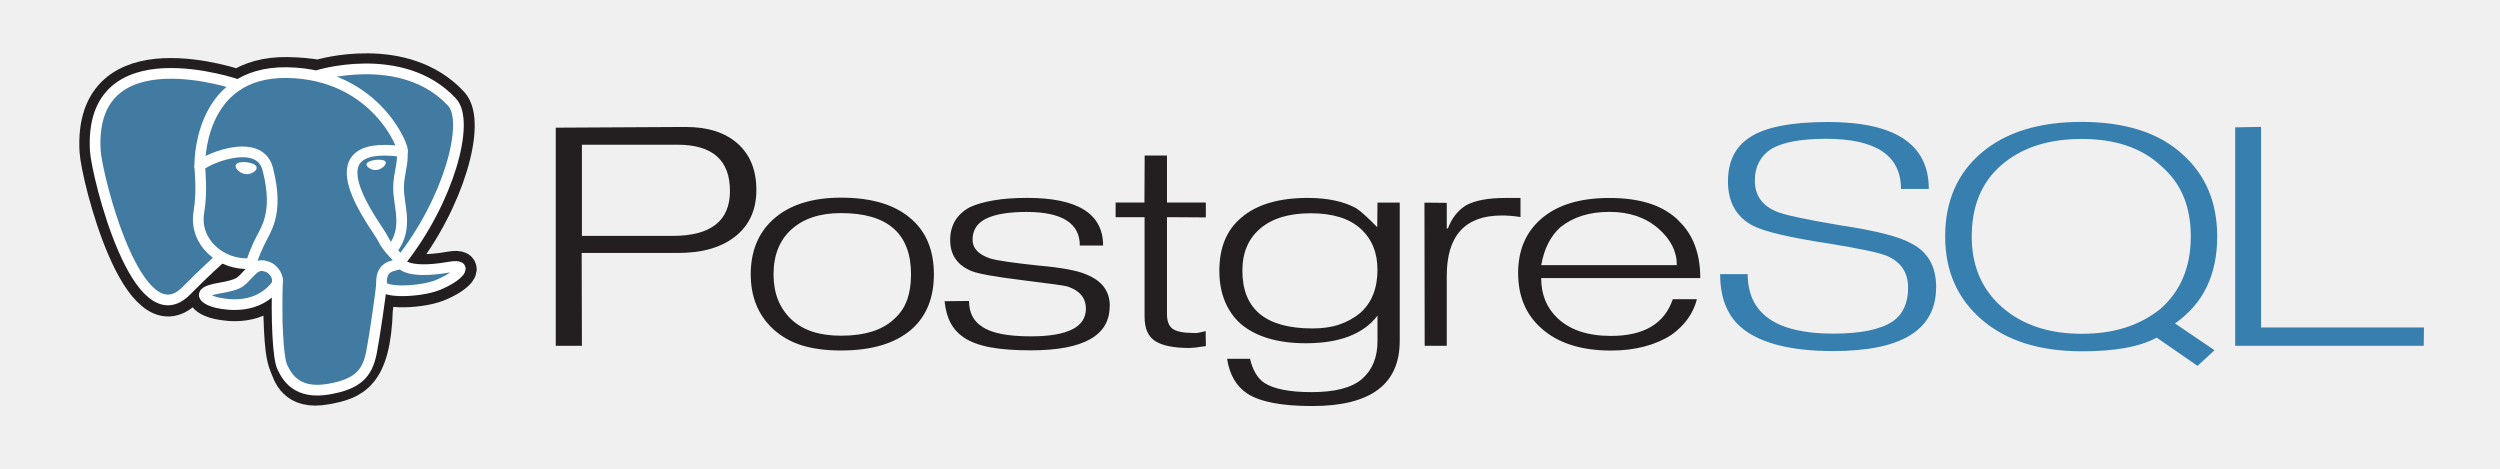
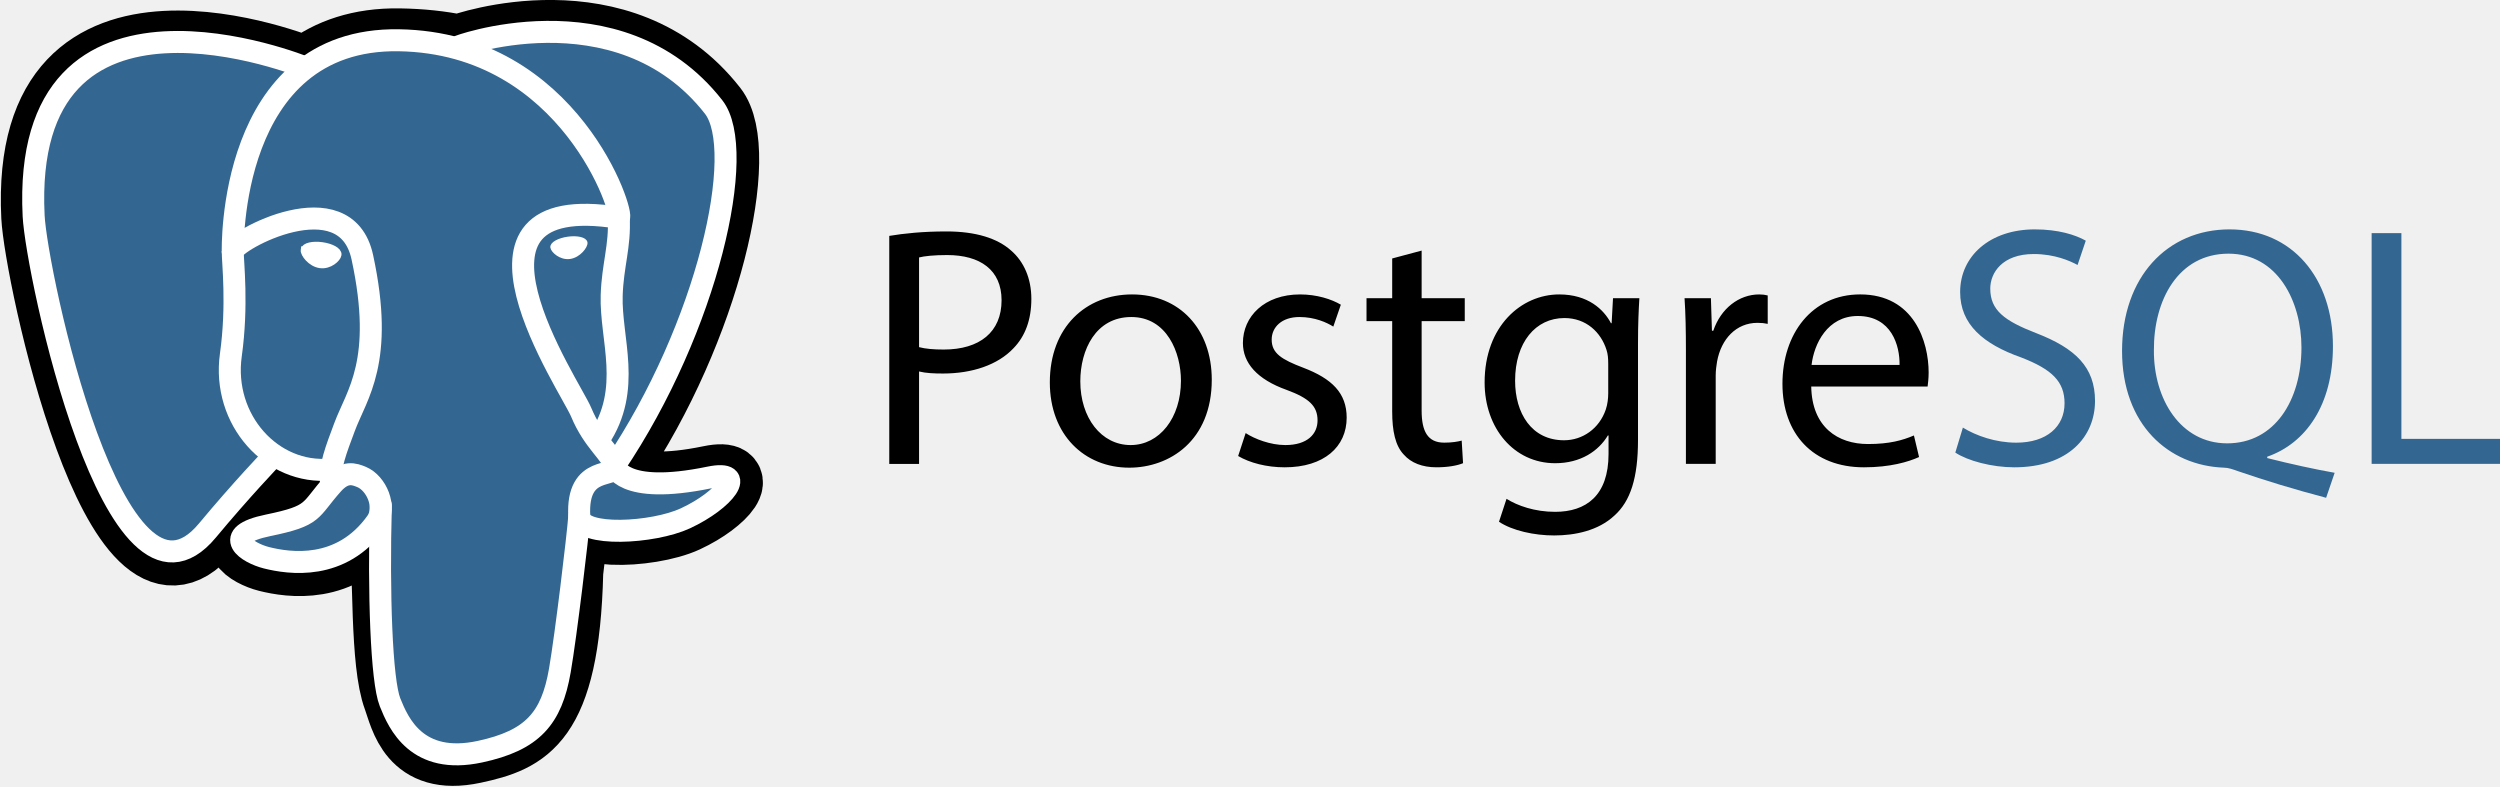
- <svg xmlns="http://www.w3.org/2000/svg" width="320" height="60">
-   <style>.B{stroke-width:1.369}.C{stroke:#fff}.D{stroke-linecap:round}.E{stroke-linejoin:round}</style>
-   <path d="M86.088 30.193H74.484v-11.67h12.234c4.478 0 6.717 1.975 6.717 5.926 0 3.83-2.45 5.746-7.347 5.746m8.34-11.808c-1.6-1.424-3.815-2.136-6.674-2.136l-16.618.092v27.92h3.348l-.03-11.886H86.82c3.1 0 5.542-.712 7.323-2.136s2.672-3.4 2.672-5.927-.795-4.502-2.385-5.927zM116.1 38.4a5.72 5.72 0 0 1-1.589 2.375c-1.5 1.464-3.788 2.195-6.866 2.195-2.78 0-4.912-.7-6.4-2.134s-2.233-3.327-2.233-5.713c0-1.242.195-2.345.584-3.307s.954-1.774 1.694-2.436c1.54-1.403 3.658-2.105 6.356-2.105 5.976 0 8.965 2.616 8.965 7.848 0 1.243-.17 2.335-.5 3.277m.607-10.3c-2.04-1.86-5.06-2.8-9.062-2.8-3.78 0-6.702.95-8.762 2.85-1.86 1.72-2.8 4.04-2.8 6.962 0 2.9.96 5.24 2.88 7.02 1.06.96 2.295 1.656 3.706 2.086s3.066.645 4.966.645c3.98 0 7-.92 9.092-2.76 1.86-1.68 2.8-4 2.8-6.992 0-3-.94-5.34-2.82-7.022zm25.318 11.107c0 3.758-3.367 5.637-10.1 5.637-2.058 0-3.792-.13-5.2-.392s-2.553-.695-3.432-1.298a5.02 5.02 0 0 1-1.619-1.8c-.4-.74-.66-1.67-.78-2.8l3.133-.03c0 1.48.548 2.568 1.645 3.268 1.177.84 3.26 1.26 6.253 1.26 4.706 0 7.06-1.18 7.06-3.538 0-1.38-.8-2.328-2.368-2.85-.32-.1-2.223-.365-5.7-.794s-5.66-.815-6.518-1.155c-1.858-.74-2.787-2.07-2.787-3.988 0-1.88.83-3.28 2.5-4.198.82-.38 1.845-.674 3.076-.885s2.656-.315 4.276-.315c6.482 0 9.723 2.034 9.723 6.1h-2.98c0-2.86-2.28-4.3-6.835-4.3-2.318 0-4.047.3-5.186.87s-1.708 1.47-1.708 2.67c0 1.12.77 1.93 2.308 2.43.9.26 2.968.56 6.206.9 2.898.26 4.887.63 5.966 1.1 2.06.8 3.088 2.16 3.088 4.077zm12.306 5.093l-1.275.18-.795.06c-2.04 0-3.5-.295-4.413-.887s-1.353-1.627-1.353-3.1V27.798H142.8v-1.874h3.687l.03-6.02h2.856v6.02h4.974v1.904l-4.974-.03v12.397c0 .923.245 1.56.735 1.9s1.364.526 2.624.526c.18.02.38.014.6-.02a10.55 10.55 0 0 0 .99-.226l.03 1.9zm19.755-4.23c-.78.64-1.668 1.128-2.667 1.47s-2.148.5-3.446.5c-5.974 0-8.96-2.467-8.96-7.4 0-2.297.764-4.095 2.293-5.394s3.68-1.948 6.458-1.948c2.797 0 4.92.655 6.368 1.963s2.173 3.062 2.173 5.26c0 2.397-.74 4.245-2.218 5.543m5.075-14.135h-2.856l-.03 3.15c-1.26-1.28-2.16-2.087-2.7-2.427-1.6-.88-3.668-1.318-6.207-1.318-3.718 0-6.558.85-8.516 2.548-1.86 1.56-2.788 3.817-2.788 6.774 0 1.46.235 2.762.705 3.9s1.156 2.123 2.057 2.922c1.962 1.638 4.735 2.458 8.32 2.458 4.304 0 7.357-1.177 9.16-3.532v3.26c0 2.08-.655 3.688-1.964 4.828s-3.463 1.7-6.462 1.7c-2.82 0-4.828-.4-6.027-1.164-.9-.597-1.52-1.632-1.86-3.105h-2.94c.32 2.057 1.2 3.545 2.6 4.463 1.64 1.058 4.4 1.587 8.3 1.587 7.46 0 11.2-2.773 11.2-8.32V25.937zm15.45 1.853c-.86-.14-1.658-.2-2.396-.2-4.695 0-7.042 2.575-7.042 7.723v8.954h-2.826l-.03-18.322 2.857.028v3.27h.15c.48-1.288 1.24-2.265 2.278-2.93 1.138-.644 2.836-.966 5.094-.966h1.917v2.46zm2.657 6.158c.36-2.082 1.17-3.694 2.427-4.836.82-.66 1.75-1.157 2.788-1.487s2.2-.496 3.508-.496c2.538 0 4.6.696 6.22 2.088s2.412 2.97 2.412 4.73H197.28m17.633-5.652c-1-1.003-2.24-1.744-3.72-2.226s-3.2-.722-5.2-.722c-3.7 0-6.57.86-8.612 2.58s-3.06 4.06-3.06 7.022.98 5.3 2.94 7.05c2.12 1.92 5.1 2.88 8.968 2.88 1.54 0 2.963-.175 4.273-.523s2.455-.842 3.434-1.48c1.72-1.235 2.808-2.76 3.27-4.57h-3.088c-1.06 3.133-3.697 4.7-7.914 4.7-2.978 0-5.267-.766-6.865-2.298-1.38-1.313-2.068-3.014-2.068-5.104h20.363c0-3.108-.9-5.545-2.73-7.3z" fill="#231f20" />
-   <path d="M247.82 36.776c0 5.44-4.387 8.16-13.162 8.16-5.257 0-9.095-.937-11.513-2.8-1.98-1.54-2.968-3.888-2.968-7.048h3.532c0 5.078 3.65 7.617 10.948 7.617 3.5 0 6.03-.52 7.6-1.558 1.32-.918 1.98-2.357 1.98-4.314 0-1.938-.9-3.296-2.7-4.076-1.02-.42-3.5-.95-7.47-1.588-4.98-.76-8.208-1.518-9.688-2.277-2.14-1.12-3.2-3.017-3.2-5.694 0-2.497.9-4.355 2.73-5.574 1.96-1.338 5.32-2.008 10.078-2.008 8.6 0 12.9 2.856 12.9 8.568h-3.563c0-4.28-3.193-6.418-9.578-6.418-3.203 0-5.545.43-7.026 1.3-1.402.92-2.1 2.27-2.1 4.05 0 1.86.9 3.17 2.7 3.93.96.44 3.78 1.05 8.46 1.83 4.4.66 7.37 1.43 8.9 2.3 2.1 1.08 3.15 2.95 3.15 5.6zm28.7 2.776c-1.32 1.057-2.812 1.85-4.473 2.38s-3.523.793-5.584.793c-4.204 0-7.6-1.133-10.194-3.398s-3.887-5.284-3.887-9.057c0-3.932 1.285-6.996 3.857-9.192s5.98-3.293 10.223-3.293c4.303 0 7.686 1.148 10.148 3.443 1.3 1.12 2.26 2.426 2.882 3.923s.93 3.204.93 5.12c0 3.912-1.302 7.006-3.904 9.28m1.878 1.852c1.84-1.298 3.202-2.87 4.083-4.718s1.322-3.98 1.322-6.398c0-4.335-1.44-7.8-4.32-10.428-1.54-1.438-3.4-2.507-5.58-3.206s-4.67-1.05-7.47-1.05c-5.44 0-9.7 1.32-12.8 3.955s-4.65 6.212-4.65 10.727c0 4.394 1.564 7.94 4.693 10.636s7.403 4.045 12.82 4.045c2.12 0 3.968-.143 5.547-.43s2.92-.727 4.02-1.32l5.218 3.617 2.18-2.002-5.053-3.427zm31.85 2.857H286.1V16.3l3.318-.06v25.677h20.848l-.03 2.334z" fill="#367faf" />
-   <path d="M48.237 39.567c.336-2.37.235-2.718 2.318-2.334l.53.04c1.602.062 3.697-.218 4.928-.703 2.65-1.042 4.22-2.782 1.608-2.325-5.96 1.042-6.37-.67-6.37-.67 6.293-7.915 8.924-17.963 6.654-20.423C51.7 6.445 40.99 9.617 40.8 9.7l-.057.01c-1.178-.207-2.496-.33-3.976-.35-2.697-.038-4.743.6-6.296 1.597 0 0-19.126-6.68-18.236 8.4.19 3.208 5.425 24.273 11.668 17.91 2.282-2.327 4.488-4.294 4.488-4.294a6.6 6.6 0 0 0 3.781.818l.106-.077c-.033.29-.02.57.043.906-1.608 1.523-1.136 1.79-4.352 2.352-3.253.568-1.342 1.58-.094 1.845 1.513.32 5.013.775 7.378-2.03l-.094.32c.63.428.588 3.075.678 4.967s.24 3.657.694 4.698.992 3.72 5.218 2.954c3.532-.642 6.233-1.565 6.48-10.155" fill="#231f20" stroke="#231f20" stroke-width="4.108" />
-   <path d="M57.62 34.244c-5.96 1.042-6.37-.67-6.37-.67 6.293-7.916 8.924-17.964 6.654-20.423C51.71 6.444 40.99 9.617 40.8 9.7l-.058.01c-1.178-.207-2.496-.33-3.977-.35-2.697-.037-4.743.6-6.295 1.597 0 0-19.127-6.68-18.237 8.4.19 3.208 5.424 24.274 11.668 17.91 2.282-2.327 4.487-4.294 4.487-4.294a6.6 6.6 0 0 0 3.781.818l.107-.077c-.033.29-.018.57.043.906-1.608 1.523-1.136 1.79-4.35 2.352-3.254.568-1.342 1.58-.094 1.845 1.513.32 5.013.775 7.378-2.03l-.094.32c.63.428 1.073 2.783 1 4.92s-.124 3.6.373 4.746.992 3.72 5.22 2.954c3.532-.642 5.363-2.304 5.617-5.078.18-1.972.59-1.68.615-3.443l.328-.834c.378-2.673.06-3.535 2.236-3.134l.53.04c1.602.062 3.698-.218 4.928-.703 2.65-1.042 4.22-2.782 1.608-2.325z" fill="#417ba2" />
-   <g fill="none" class="C B">
-     <g class="D">
-       <path d="M35.518 35.777c-.164 4.973.04 9.982.615 11.2s1.804 3.585 6.032 2.817c3.532-.642 4.817-1.884 5.374-4.626.4-2.017 1.203-7.62 1.304-8.767M30.45 10.843S11.3 4.213 12.2 19.3c.2 3.208 5.424 24.274 11.67 17.9 2.282-2.327 4.345-4.152 4.345-4.152M40.8 9.633c-.663.176 10.647-3.504 17.074 3.457 2.27 2.46-.36 12.508-6.654 20.424" class="E" />
-       <path d="M51.21 33.513s.4 1.71 6.37.668c2.612-.457 1.04 1.283-1.61 2.326-2.174.855-7.048 1.074-7.127-.107-.205-3.05 2.565-2.123 2.365-2.887-.18-.688-1.42-1.363-2.24-3.047-.715-1.47-9.81-12.742 2.522-11.068.452-.08-3.217-9.944-14.76-10.104s-11.16 12.03-11.16 12.03" stroke-linejoin="bevel" />
-     </g>
-     <g class="E">
-       <path d="M32.288 34.556c-1.61 1.523-1.136 1.79-4.352 2.352-3.254.57-1.342 1.58-.094 1.845 1.513.32 5.013.775 7.378-2.032.72-.855-.004-2.22-.993-2.566-.478-.168-1.117-.378-1.94.4z" />
-       <path d="M32.183 34.53c-.162-.896.347-1.96.893-3.208.82-1.87 2.712-3.742 1.2-9.677-1.128-4.423-8.697-.92-8.7-.32s.342 3.04-.127 5.88c-.612 3.708 2.783 6.843 6.692 6.523" class="D" />
-     </g>
-   </g>
-   <g fill="#fff" class="C">
-     <path d="M30.382 21.233c-.034.205.443.75 1.064.824s1.15-.354 1.185-.558-.442-.43-1.064-.504-1.152.034-1.185.238z" stroke-width=".456" />
-     <path d="M49.273 20.816c.034.205-.442.75-1.064.824s-1.152-.354-1.186-.56.443-.43 1.064-.504 1.15.033 1.185.238z" stroke-width=".228" />
-   </g>
-   <path d="M51.493 19.398c.102 1.607-.408 2.7-.473 4.412-.095 2.486 1.398 5.33-.852 8.18" fill="none" class="B C D E" />
+ <svg xmlns="http://www.w3.org/2000/svg" viewBox="0 0 1416.8 445.5">
+   <path stroke="#000" stroke-width="37.395" d="M323.175 324.211c2.833-23.601 1.984-27.062 19.563-23.239l4.463.392c13.517.615 31.199-2.174 41.587-7 22.362-10.376 35.622-27.7 13.572-23.148-50.297 10.376-53.755-6.655-53.755-6.655 53.111-78.803 75.313-178.836 56.149-203.322-52.27-66.789-142.748-35.206-144.262-34.386l-.482.089c-9.938-2.062-21.06-3.294-33.554-3.496-22.761-.374-40.032 5.967-53.133 15.904 0 0-161.408-66.498-153.899 83.628 1.597 31.936 45.777 241.655 98.47 178.31 19.259-23.163 37.871-42.748 37.871-42.748 9.242 6.14 20.307 9.272 31.912 8.147l.897-.765c-.281 2.876-.157 5.689.359 9.019-13.572 15.167-9.584 17.83-36.723 23.416-27.457 5.659-11.326 15.734-.797 18.367 12.768 3.193 42.305 7.716 62.268-20.224l-.795 3.188c5.325 4.26 4.965 30.619 5.72 49.452.756 18.834 2.017 36.409 5.856 46.771 3.839 10.36 8.369 37.05 44.036 29.406 29.809-6.388 52.6-15.582 54.677-101.107" />
+   <path fill="#336791" d="M402.365 271.214c-50.302 10.376-53.76-6.655-53.76-6.655 53.111-78.808 75.313-178.843 56.153-203.326-52.27-66.785-142.752-35.2-144.262-34.38l-.486.087c-9.938-2.063-21.06-3.292-33.56-3.496-22.761-.373-40.026 5.967-53.127 15.902 0 0-161.411-66.495-153.904 83.63 1.597 31.938 45.776 241.657 98.471 178.312 19.26-23.163 37.869-42.748 37.869-42.748 9.243 6.14 20.308 9.272 31.908 8.147l.901-.765c-.28 2.876-.152 5.689.361 9.019-13.575 15.167-9.586 17.83-36.723 23.416-27.459 5.659-11.328 15.734-.796 18.367 12.768 3.193 42.307 7.716 62.266-20.224l-.796 3.188c5.319 4.26 9.054 27.711 8.428 48.969s-1.044 35.854 3.147 47.254 8.368 37.05 44.042 29.406c29.809-6.388 45.256-22.942 47.405-50.555 1.525-19.631 4.976-16.729 5.194-34.28l2.768-8.309c3.192-26.611.507-35.196 18.872-31.203l4.463.392c13.517.615 31.208-2.174 41.591-7 22.358-10.376 35.618-27.7 13.573-23.148z" />
+   <path fill="none" stroke="#fff" stroke-linecap="round" stroke-linejoin="round" stroke-width="12.465" d="M215.836 286.468c-1.385 49.516.348 99.377 5.193 111.495 4.848 12.118 15.223 35.688 50.9 28.045 29.806-6.39 40.651-18.756 45.357-46.051 3.466-20.082 10.148-75.854 11.005-87.281M173.074 38.24S11.553-27.776 19.062 122.349c1.597 31.938 45.779 241.664 98.473 178.316 19.256-23.166 36.671-41.335 36.671-41.335M260.319 26.191c-5.591 1.753 89.848-34.889 144.087 34.417 19.159 24.484-3.043 124.519-56.153 203.329" />
+   <path fill="none" stroke="#fff" stroke-linecap="round" stroke-linejoin="bevel" stroke-width="12.465" d="M348.252 263.937s3.461 17.036 53.764 6.653c22.04-4.552 8.776 12.774-13.577 23.155-18.345 8.514-59.474 10.696-60.146-1.069-1.729-30.355 21.647-21.133 19.96-28.739-1.525-6.85-11.979-13.573-18.894-30.338-6.037-14.633-82.796-126.849 21.287-110.183 3.813-.789-27.146-99.002-124.553-100.599-97.385-1.597-94.19 119.762-94.19 119.762" />
+   <path fill="none" stroke="#fff" stroke-linecap="round" stroke-linejoin="round" stroke-width="12.465" d="M188.574 274.318c-13.577 15.166-9.584 17.829-36.723 23.417-27.459 5.66-11.326 15.733-.797 18.365 12.768 3.195 42.307 7.718 62.266-20.229 6.078-8.509-.036-22.086-8.385-25.547-4.034-1.671-9.428-3.765-16.361 3.994" />
+   <path fill="none" stroke="#fff" stroke-linecap="round" stroke-linejoin="round" stroke-width="12.465" d="M187.685 274.053c-1.368-8.917 2.93-19.528 7.536-31.942 6.922-18.626 22.893-37.255 10.117-96.339-9.523-44.029-73.396-9.163-73.436-3.193-.039 5.968 2.889 30.26-1.067 58.548-5.162 36.913 23.488 68.132 56.479 64.938" />
+   <path fill="#fff" stroke="#fff" stroke-width="4.155" d="M172.487 141.684c-.288 2.039 3.733 7.48 8.976 8.207 5.234.73 9.714-3.522 9.998-5.559.284-2.039-3.732-4.285-8.977-5.015-5.237-.731-9.719.333-9.996 2.367z" />
+   <path fill="#fff" stroke="#fff" stroke-width="2.078" d="M331.911 137.527c.284 2.039-3.732 7.48-8.976 8.207-5.238.73-9.718-3.522-10.005-5.559-.277-2.039 3.74-4.285 8.979-5.015s9.718.333 10.002 2.368z" />
+   <path fill="none" stroke="#fff" stroke-linecap="round" stroke-linejoin="round" stroke-width="12.465" d="M350.646 123.416c.863 15.994-3.445 26.888-3.988 43.914-.804 24.748 11.799 53.074-7.191 81.435" />
+   <path d="M503.964 133.681c8.155-1.357 18.819-2.523 32.409-2.523 16.677 0 28.907 3.882 36.669 10.867 7.178 6.206 11.447 15.714 11.447 27.362 0 11.836-3.499 21.148-10.097 27.939-8.925 9.506-23.475 14.357-39.968 14.357-5.043 0-9.701-.193-13.574-1.163v52.392h-16.886zm16.886 63.056c3.686.969 8.345 1.356 13.97 1.356 20.365 0 32.79-9.894 32.79-27.937 0-17.267-12.224-25.611-30.85-25.611-7.372 0-13 .583-15.91 1.359zm165.884 18.432c0 34.729-24.065 49.869-46.764 49.869-25.417 0-45.013-18.626-45.013-48.319 0-31.43 20.566-49.862 46.566-49.862 26.975-.007 45.211 19.596 45.211 48.312m-74.501.97c0 20.565 11.835 36.086 28.521 36.086 16.296 0 28.513-15.327 28.513-36.476 0-15.909-7.948-36.086-28.133-36.086-20.186 0-28.901 18.626-28.901 36.476m93.703 29.297c5.045 3.296 13.97 6.789 22.505 6.789 12.417 0 18.239-6.209 18.239-13.968 0-8.151-4.845-12.613-17.462-17.269-16.88-6.015-24.835-15.327-24.835-26.581 0-15.133 12.224-27.55 32.402-27.55 9.506 0 17.857 2.716 23.096 5.822l-4.269 12.417c-3.686-2.329-10.478-5.433-19.209-5.433-10.088 0-15.714 5.82-15.714 12.805 0 7.761 5.633 11.254 17.857 15.909 16.296 6.209 24.641 14.357 24.641 28.327 0 16.491-12.807 28.131-35.119 28.131-10.281 0-19.789-2.52-26.387-6.402zm99.732-103.421v26.971h24.438v12.997h-24.438v50.639c0 11.641 3.292 18.239 12.804 18.239 4.462 0 7.761-.583 9.897-1.166l.774 12.807c-3.29 1.357-8.536 2.326-15.124 2.326-7.955 0-14.366-2.522-18.439-7.178-4.843-5.043-6.598-13.387-6.598-24.445v-51.222h-14.551v-12.997h14.551v-22.508zm123.395 26.978c-.396 6.789-.776 14.356-.776 25.804v54.518c0 21.536-4.269 34.729-13.387 42.884-9.118 8.538-22.312 11.254-34.149 11.254-11.251 0-23.668-2.716-31.243-7.761l4.269-12.998c6.208 3.88 15.91 7.372 27.55 7.372 17.46 0 30.267-9.118 30.267-32.789v-10.478h-.389c-5.237 8.732-15.327 15.717-29.878 15.717-23.281 0-39.967-19.79-39.967-45.797 0-31.817 20.759-49.862 42.294-49.862 16.306 0 25.231 8.538 29.306 16.299h.387l.777-14.163zm-17.655 37.055c0-2.909-.194-5.432-.97-7.759-3.106-9.894-11.448-18.045-23.865-18.045-16.306 0-27.937 13.776-27.937 35.505 0 18.433 9.311 33.76 27.744 33.76 10.477 0 19.982-6.596 23.668-17.461.97-2.911 1.367-6.208 1.367-9.12v-16.88zm44.033-7.759c0-11.06-.193-20.565-.776-29.296h14.947l.576 18.429h.776c4.267-12.61 14.55-20.565 25.998-20.565 1.94 0 3.288.196 4.838.583v16.103c-1.73-.387-3.488-.583-5.808-.583-12.03 0-20.575 9.121-22.895 21.925-.387 2.329-.776 5.045-.776 7.955v50.056h-16.88zm71.019 20.759c.39 23.089 15.13 32.596 32.2 32.596 12.23 0 19.59-2.135 26-4.852l2.91 12.224c-6.02 2.716-16.3 5.819-31.24 5.819-28.91 0-46.18-19.012-46.18-47.339s16.69-50.646 44.05-50.646c30.65 0 38.8 26.968 38.8 44.237 0 3.492-.39 6.208-.58 7.954h-65.96zm50.06-12.223c.18-10.865-4.47-27.744-23.67-27.744-17.27 0-24.84 15.909-26.2 27.744z" />
+   <path fill="#336791" d="M1112.4 242.33c7.57 4.656 18.63 8.538 30.27 8.538 17.27 0 27.35-9.118 27.35-22.312 0-12.224-6.98-19.209-24.64-26-21.34-7.566-34.53-18.624-34.53-37.056 0-20.372 16.88-35.505 42.29-35.505 13.39 0 23.08 3.103 28.91 6.402l-4.65 13.776c-4.28-2.329-13-6.208-24.84-6.208-17.85 0-24.64 10.671-24.64 19.595 0 12.222 7.95 18.237 26 25.222 22.12 8.544 33.37 19.208 33.37 38.415 0 20.178-14.95 37.638-45.79 37.638-12.61 0-26.38-3.686-33.38-8.341zm205.86 39.774c-17.68-4.656-34.93-9.894-50.09-15.133-2.69-.97-5.39-1.94-7.94-1.94-31.04-1.165-57.62-24.058-57.62-66.161 0-41.908 25.61-68.875 60.94-68.875 35.5 0 58.57 27.55 58.57 66.159 0 33.565-15.5 55.101-37.23 62.669v.776c12.99 3.297 27.17 6.402 38.21 8.342zm-13.98-85.174c0-26.191-13.57-53.168-41.32-53.168-28.52 0-42.5 26.387-42.3 54.721-.2 27.744 15.14 52.772 41.52 52.772 26.98 0 42.1-24.445 42.1-54.325m39.77-64.802h16.87v116.604h55.89v14.164h-72.76z" />
</svg>
